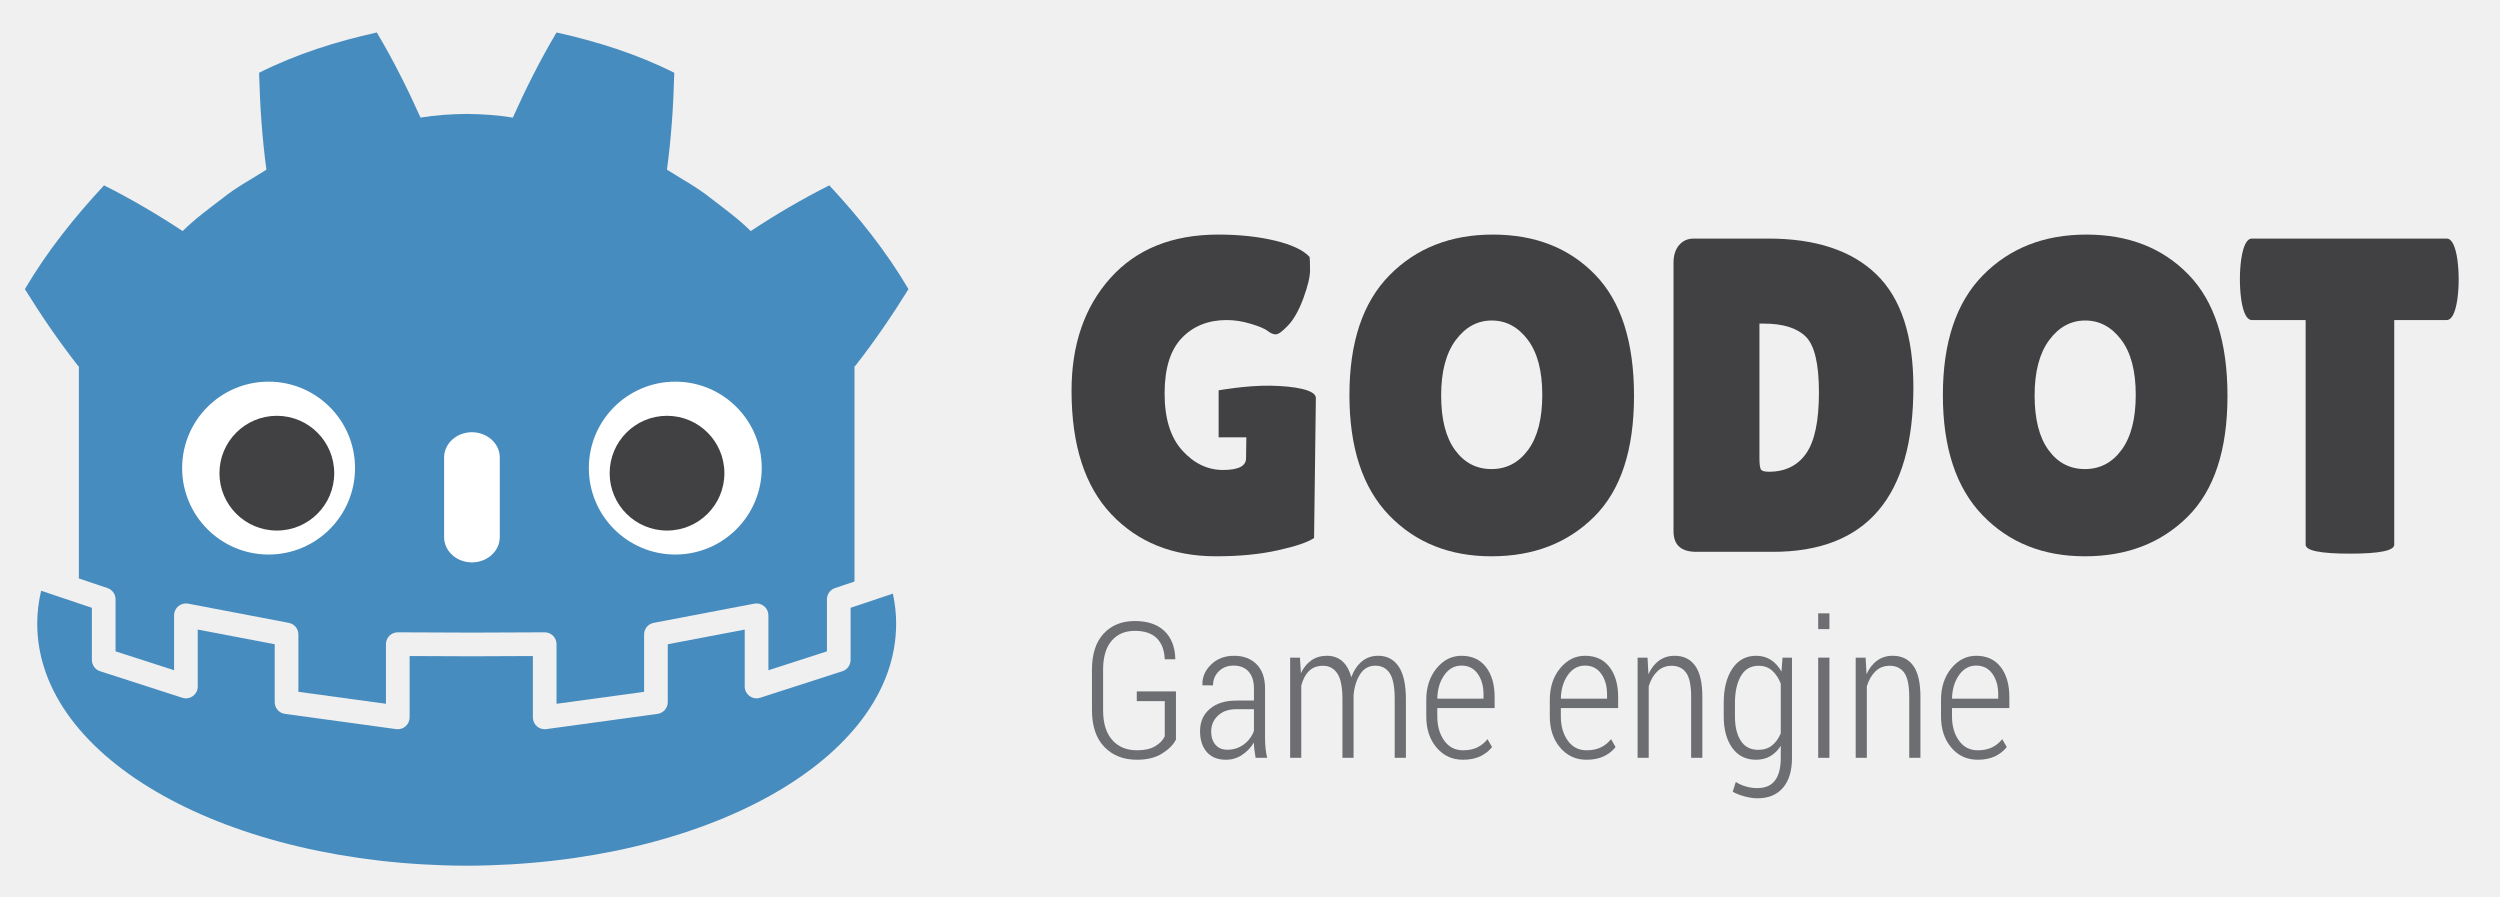
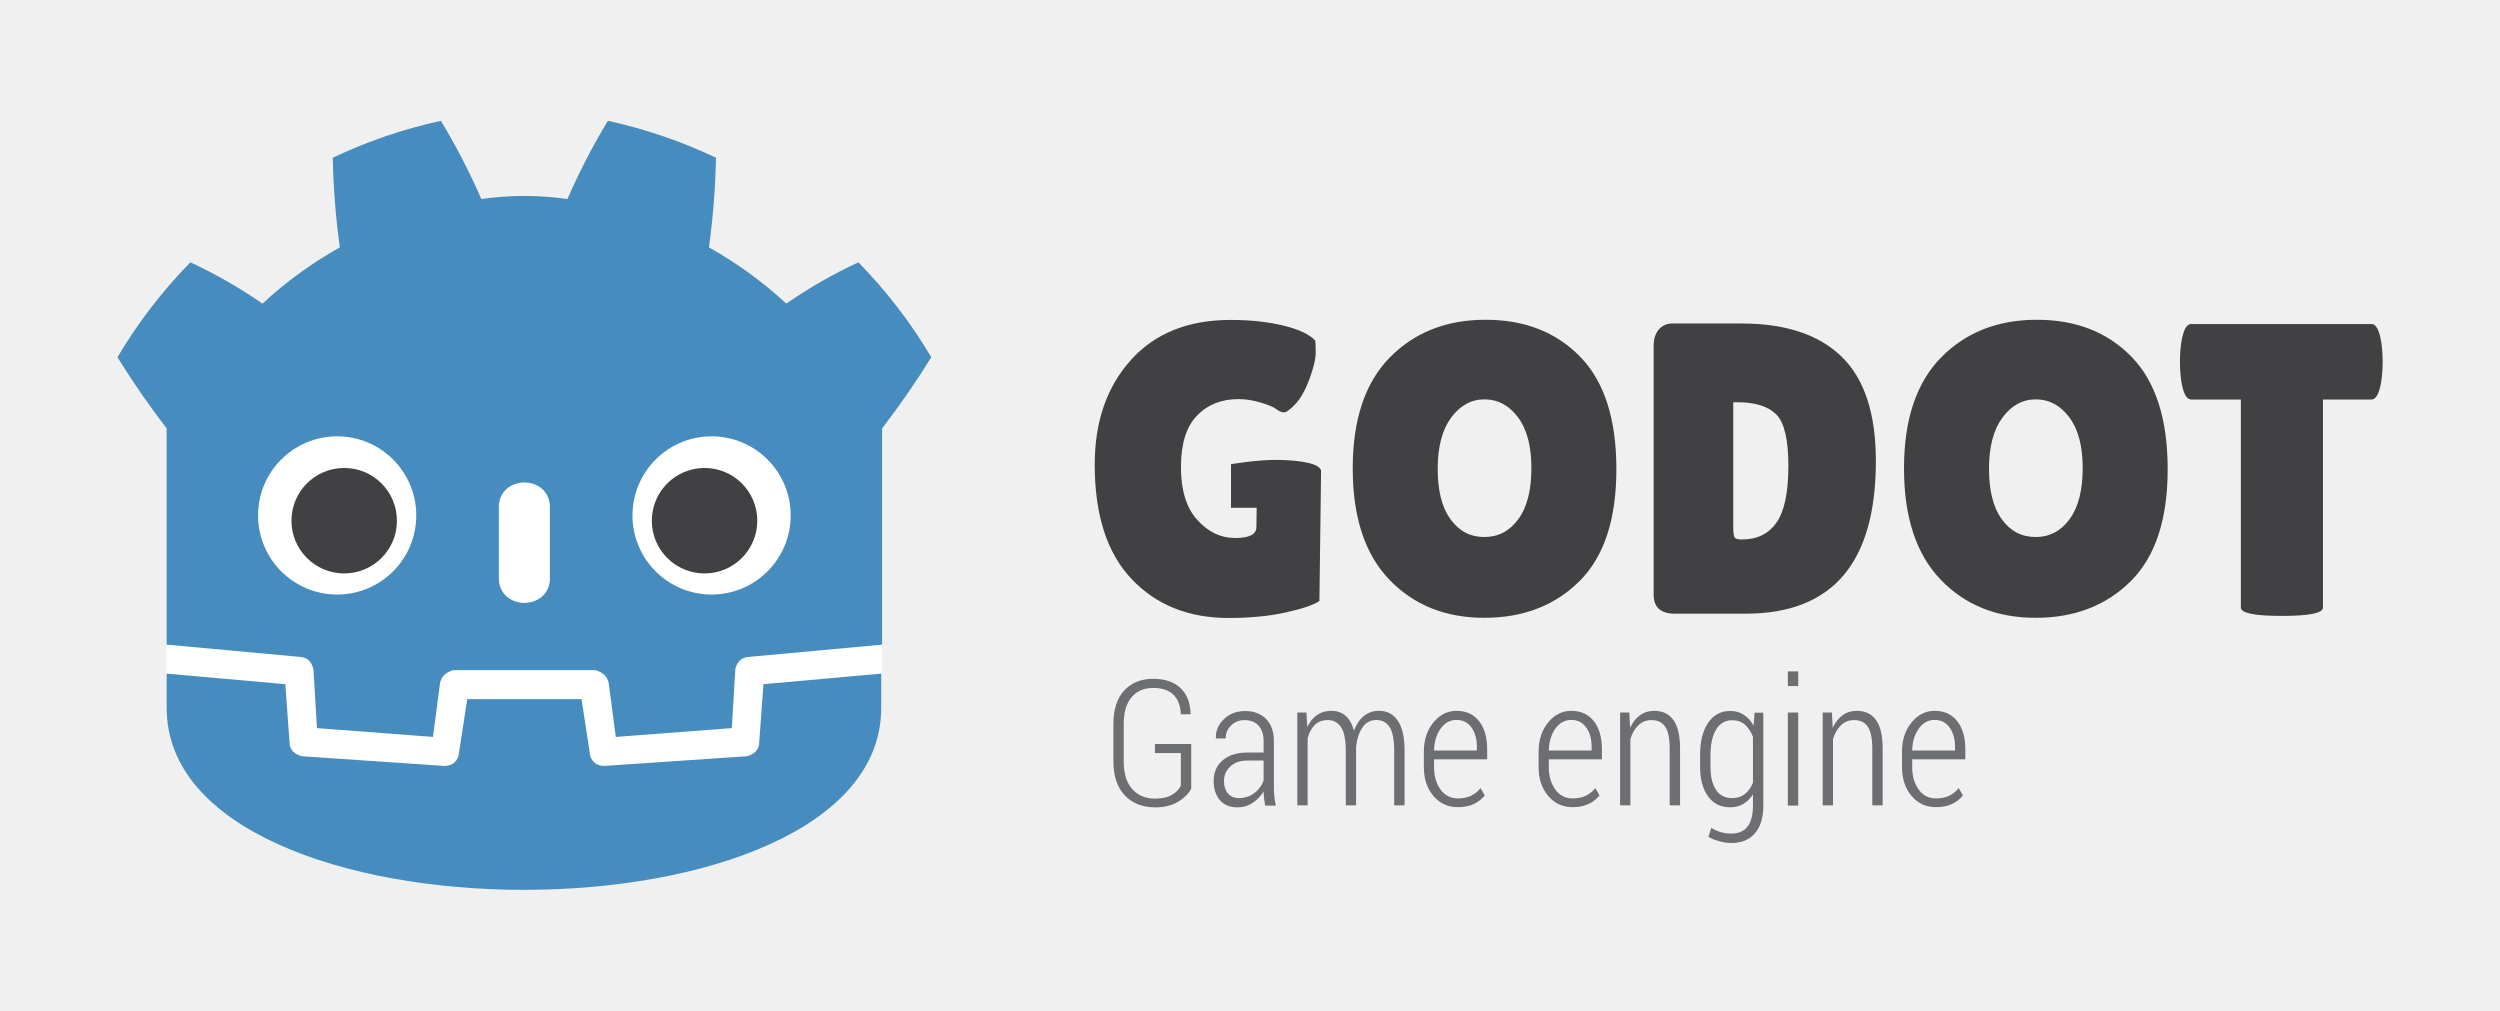
- <svg xmlns="http://www.w3.org/2000/svg" viewBox="0 0 236.275 84.688" height="84.688" width="236.275" xml:space="preserve" version="1.1" id="svg3336">
-   <defs id="defs3340">
-     <clipPath id="clipPath3350" clipPathUnits="userSpaceOnUse">
-       <path id="path3352" d="m 0,67.75 189.02,0 L 189.02,0 0,0 0,67.75 Z" />
-     </clipPath>
-   </defs>
-   <g transform="matrix(1.25,0,0,-1.25,0,84.6875)" id="g3344">
-     <g id="g3346">
-       <g clip-path="url(#clipPath3350)" id="g3348">
-         <g transform="translate(112.7847,43.5176)" id="g3354">
-           <path id="path3356" style="fill:#414042;fill-opacity:1;fill-rule:nonzero;stroke:none" d="m 0,0 c -1.082,0 -1.989,-0.497 -2.724,-1.488 -0.732,-0.992 -1.099,-2.385 -1.099,-4.177 0,-1.796 0.349,-3.171 1.05,-4.129 0.699,-0.961 1.617,-1.439 2.756,-1.439 1.139,0 2.064,0.484 2.775,1.457 0.71,0.968 1.066,2.355 1.066,4.161 0,1.803 -0.367,3.192 -1.1,4.162 C 1.992,-0.484 1.083,0 0,0 m -0.017,-17.828 c -3.168,0 -5.752,1.037 -7.749,3.11 -1.994,2.075 -2.991,5.104 -2.991,9.084 0,3.984 1.008,6.999 3.027,9.053 2.018,2.051 4.624,3.077 7.815,3.077 3.191,0 5.769,-1.008 7.73,-3.029 1.964,-2.018 2.945,-5.076 2.945,-9.167 0,-4.094 -1.004,-7.139 -3.012,-9.137 -2.008,-1.994 -4.595,-2.991 -7.765,-2.991" />
-         </g>
-         <g transform="translate(133.0269,43.2832)" id="g3358">
-           <path id="path3360" style="fill:#414042;fill-opacity:1;fill-rule:nonzero;stroke:none" d="m 0,0 0,-10.119 c 0,-0.473 0.035,-0.771 0.103,-0.896 0.066,-0.124 0.27,-0.186 0.607,-0.186 1.242,0 2.183,0.464 2.826,1.388 0.645,0.924 0.964,2.462 0.964,4.617 0,2.155 -0.334,3.559 -0.997,4.212 C 2.837,-0.33 1.782,0 0.338,0 L 0,0 Z m -6.495,-15.7 0,20.298 c 0,0.564 0.14,1.009 0.423,1.34 0.281,0.325 0.648,0.49 1.1,0.49 l 5.65,0 c 3.586,0 6.309,-0.905 8.168,-2.709 1.862,-1.804 2.794,-4.645 2.794,-8.525 0,-8.3 -3.543,-12.45 -10.625,-12.45 l -5.785,0 c -1.149,0 -1.725,0.518 -1.725,1.556" />
-         </g>
-         <g transform="translate(157.6558,43.5176)" id="g3362">
-           <path id="path3364" style="fill:#414042;fill-opacity:1;fill-rule:nonzero;stroke:none" d="m 0,0 c -1.083,0 -1.991,-0.497 -2.726,-1.488 -0.731,-0.992 -1.097,-2.385 -1.097,-4.177 0,-1.796 0.35,-3.171 1.049,-4.129 0.698,-0.961 1.617,-1.439 2.756,-1.439 1.14,0 2.065,0.484 2.775,1.457 0.711,0.968 1.067,2.355 1.067,4.161 0,1.803 -0.367,3.192 -1.1,4.162 C 1.99,-0.484 1.083,0 0,0 m -0.018,-17.828 c -3.169,0 -5.751,1.037 -7.746,3.11 -1.997,2.075 -2.995,5.104 -2.995,9.084 0,3.984 1.009,6.999 3.027,9.053 2.02,2.051 4.624,3.077 7.817,3.077 3.192,0 5.768,-1.008 7.73,-3.029 1.963,-2.018 2.944,-5.076 2.944,-9.167 0,-4.094 -1.004,-7.139 -3.012,-9.137 -2.007,-1.994 -4.596,-2.991 -7.765,-2.991" />
-         </g>
-         <g transform="translate(181.0239,26.5664)" id="g3366">
-           <path id="path3368" style="fill:#414042;fill-opacity:1;fill-rule:nonzero;stroke:none" d="m 0,0 c 0,-0.448 -1.115,-0.676 -3.349,-0.676 -2.232,0 -3.35,0.228 -3.35,0.676 l 0,16.985 -4.059,0 c -0.384,0 -0.655,0.518 -0.812,1.558 -0.068,0.495 -0.1,1.002 -0.1,1.521 0,0.517 0.032,1.026 0.1,1.522 0.157,1.037 0.428,1.559 0.812,1.559 l 14.717,0 c 0.383,0 0.653,-0.522 0.812,-1.559 0.067,-0.496 0.101,-1.005 0.101,-1.522 0,-0.519 -0.034,-1.026 -0.101,-1.521 C 4.612,17.503 4.342,16.985 3.959,16.985 L 0,16.985 0,0 Z" />
-         </g>
-         <g transform="translate(96.0444,38.5889)" id="g3370">
-           <path id="path3372" style="fill:#414042;fill-opacity:1;fill-rule:nonzero;stroke:none" d="m 0,0 c -1.821,0.028 -3.906,-0.352 -3.906,-0.352 l 0,-3.554 2.096,0 -0.023,-1.585 c 0,-0.587 -0.582,-0.882 -1.743,-0.882 -1.162,0 -2.188,0.492 -3.078,1.474 -0.893,0.982 -1.337,2.419 -1.337,4.311 0,1.897 0.434,3.295 1.303,4.197 0.866,0.902 2.002,1.354 3.399,1.354 0.587,0 1.195,-0.095 1.827,-0.288 0.632,-0.192 1.055,-0.371 1.27,-0.539 0.214,-0.173 0.417,-0.255 0.609,-0.255 0.191,0 0.501,0.223 0.929,0.676 0.429,0.451 0.813,1.134 1.152,2.046 0.337,0.916 0.506,1.618 0.506,2.116 0,0.494 -0.01,0.835 -0.032,1.014 -0.474,0.519 -1.348,0.93 -2.624,1.236 -1.273,0.304 -2.7,0.456 -4.279,0.456 -3.474,0 -6.191,-1.094 -8.153,-3.281 -1.963,-2.189 -2.943,-5.03 -2.943,-8.527 0,-4.105 1.003,-7.218 3.008,-9.338 2.01,-2.12 4.648,-3.178 7.919,-3.178 1.759,0 3.321,0.151 4.684,0.456 1.366,0.303 2.274,0.615 2.726,0.93 L 3.445,-0.926 C 3.445,-0.311 1.821,-0.031 0,0" />
-         </g>
-         <g transform="translate(88.9126,11.8398)" id="g3374">
-           <path id="path3376" style="fill:#6d6e71;fill-opacity:1;fill-rule:nonzero;stroke:none" d="m 0,0 c -0.187,-0.384 -0.531,-0.735 -1.034,-1.054 -0.502,-0.32 -1.14,-0.479 -1.915,-0.479 -1.022,0 -1.844,0.322 -2.469,0.973 -0.622,0.647 -0.934,1.579 -0.934,2.794 l 0,3.032 c 0,1.189 0.294,2.101 0.883,2.738 0.588,0.632 1.376,0.952 2.359,0.952 0.962,0 1.707,-0.253 2.234,-0.753 C -0.35,7.701 -0.074,7 -0.05,6.104 l -0.013,-0.04 -0.785,0 C -0.876,6.751 -1.075,7.28 -1.45,7.654 -1.823,8.025 -2.377,8.213 -3.11,8.213 -3.851,8.213 -4.438,7.962 -4.868,7.459 -5.296,6.957 -5.51,6.229 -5.51,5.273 l 0,-3.048 c 0,-0.992 0.231,-1.747 0.693,-2.268 0.461,-0.517 1.083,-0.775 1.868,-0.775 0.574,0 1.034,0.101 1.379,0.309 0.346,0.205 0.587,0.455 0.722,0.752 l 0,2.655 -2.115,0 0,0.739 L 0,3.637 0,0 Z" />
-         </g>
-         <g transform="translate(92.7988,11.0645)" id="g3378">
-           <path id="path3380" style="fill:#6d6e71;fill-opacity:1;fill-rule:nonzero;stroke:none" d="m 0,0 c 0.465,0 0.88,0.132 1.242,0.4 0.362,0.27 0.616,0.611 0.767,1.026 l 0,1.638 -1.346,0 C 0.091,3.064 -0.368,2.902 -0.711,2.578 -1.055,2.256 -1.225,1.854 -1.225,1.375 -1.225,0.971 -1.119,0.639 -0.903,0.383 -0.688,0.126 -0.387,0 0,0 M 2.135,-0.611 C 2.093,-0.349 2.06,-0.136 2.04,0.031 2.02,0.201 2.009,0.37 2.009,0.542 1.779,0.166 1.483,-0.146 1.116,-0.39 0.75,-0.636 0.343,-0.758 -0.105,-0.758 c -0.627,0 -1.109,0.195 -1.45,0.583 -0.34,0.391 -0.511,0.917 -0.511,1.581 0,0.702 0.247,1.266 0.741,1.684 0.494,0.418 1.166,0.627 2.011,0.627 l 1.323,0 0,0.93 C 2.009,5.183 1.873,5.604 1.604,5.909 1.331,6.21 0.954,6.362 0.468,6.362 0.017,6.362 -0.356,6.219 -0.649,5.928 -0.94,5.639 -1.085,5.285 -1.085,4.864 l -0.786,0.007 -0.014,0.041 c -0.022,0.571 0.194,1.076 0.65,1.524 0.454,0.446 1.036,0.668 1.745,0.668 0.701,0 1.265,-0.213 1.696,-0.638 0.428,-0.429 0.643,-1.04 0.643,-1.835 l 0,-3.715 c 0,-0.27 0.012,-0.533 0.036,-0.784 0.024,-0.254 0.063,-0.499 0.125,-0.743 l -0.875,0 z" />
-         </g>
-         <g transform="translate(98.2871,18.0273)" id="g3382">
-           <path id="path3384" style="fill:#6d6e71;fill-opacity:1;fill-rule:nonzero;stroke:none" d="m 0,0 0.072,-1.176 c 0.199,0.421 0.466,0.745 0.796,0.976 0.332,0.227 0.722,0.341 1.171,0.341 0.457,0 0.843,-0.133 1.154,-0.403 0.311,-0.268 0.541,-0.675 0.687,-1.22 0.186,0.503 0.451,0.902 0.794,1.19 0.343,0.289 0.759,0.433 1.242,0.433 0.664,0 1.179,-0.269 1.544,-0.807 0.367,-0.539 0.55,-1.366 0.55,-2.483 l 0,-4.425 -0.846,0 0,4.439 c 0,0.929 -0.128,1.583 -0.378,1.959 -0.252,0.377 -0.612,0.567 -1.078,0.567 -0.491,0 -0.874,-0.207 -1.149,-0.628 C 4.285,-1.658 4.116,-2.185 4.054,-2.82 l 0,-0.197 0,-4.557 -0.842,0 0,4.434 c 0,0.908 -0.127,1.557 -0.387,1.945 -0.259,0.387 -0.619,0.58 -1.081,0.58 -0.442,0 -0.8,-0.135 -1.068,-0.403 C 0.407,-1.286 0.215,-1.654 0.099,-2.121 l 0,-5.453 -0.841,0 0,7.574 L 0,0 Z" />
-         </g>
-         <g transform="translate(110.499,17.4268)" id="g3386">
-           <path id="path3388" style="fill:#6d6e71;fill-opacity:1;fill-rule:nonzero;stroke:none" d="m 0,0 c -0.527,0 -0.959,-0.24 -1.299,-0.72 -0.339,-0.481 -0.514,-1.074 -0.529,-1.781 l 3.495,0 0,0.324 c 0,0.625 -0.147,1.146 -0.441,1.559 C 0.931,-0.205 0.523,0 0,0 m 0.119,-7.12 c -0.817,0 -1.485,0.307 -2.003,0.921 -0.517,0.612 -0.777,1.395 -0.777,2.349 l 0,1.258 c 0,0.956 0.26,1.753 0.78,2.387 0.521,0.631 1.147,0.946 1.881,0.946 0.793,0 1.408,-0.281 1.847,-0.845 0.44,-0.566 0.66,-1.326 0.66,-2.279 l 0,-0.831 -4.335,0 0,-0.63 c 0,-0.733 0.176,-1.344 0.525,-1.831 0.35,-0.488 0.826,-0.73 1.422,-0.73 0.414,0 0.775,0.073 1.075,0.217 0.301,0.147 0.558,0.353 0.773,0.624 L 2.311,-6.16 C 2.083,-6.45 1.786,-6.685 1.424,-6.858 1.063,-7.031 0.627,-7.12 0.119,-7.12" />
-         </g>
-         <g transform="translate(119.8403,17.4268)" id="g3390">
-           <path id="path3392" style="fill:#6d6e71;fill-opacity:1;fill-rule:nonzero;stroke:none" d="m 0,0 c -0.528,0 -0.962,-0.24 -1.301,-0.72 -0.337,-0.481 -0.513,-1.074 -0.528,-1.781 l 3.495,0 0,0.324 c 0,0.625 -0.146,1.146 -0.442,1.559 C 0.93,-0.205 0.522,0 0,0 m 0.118,-7.12 c -0.817,0 -1.484,0.307 -2.001,0.921 -0.52,0.612 -0.78,1.395 -0.78,2.349 l 0,1.258 c 0,0.956 0.262,1.753 0.78,2.387 C -1.36,0.426 -0.734,0.741 0,0.741 0.792,0.741 1.409,0.46 1.847,-0.104 2.286,-0.67 2.505,-1.43 2.505,-2.383 l 0,-0.831 -4.334,0 0,-0.63 c 0,-0.733 0.176,-1.344 0.527,-1.831 0.348,-0.488 0.822,-0.73 1.42,-0.73 0.416,0 0.775,0.073 1.074,0.217 0.302,0.147 0.559,0.353 0.776,0.624 L 2.31,-6.16 C 2.081,-6.45 1.786,-6.685 1.423,-6.858 1.063,-7.031 0.627,-7.12 0.118,-7.12" />
-         </g>
-         <g transform="translate(124.5659,18.0273)" id="g3394">
-           <path id="path3396" style="fill:#6d6e71;fill-opacity:1;fill-rule:nonzero;stroke:none" d="m 0,0 0.069,-1.252 c 0.202,0.444 0.469,0.789 0.804,1.029 0.332,0.242 0.723,0.364 1.172,0.364 0.677,0 1.196,-0.25 1.556,-0.753 0.363,-0.502 0.544,-1.283 0.544,-2.341 l 0,-4.621 -0.847,0 0,4.613 c 0,0.865 -0.127,1.47 -0.379,1.82 -0.251,0.351 -0.619,0.526 -1.098,0.526 -0.43,0 -0.791,-0.14 -1.08,-0.424 C 0.451,-1.32 0.234,-1.695 0.09,-2.168 l 0,-5.406 -0.84,0 L -0.75,0 0,0 Z" />
-         </g>
-         <g transform="translate(131.1768,13.5771)" id="g3398">
-           <path id="path3400" style="fill:#6d6e71;fill-opacity:1;fill-rule:nonzero;stroke:none" d="m 0,0 c 0,-0.769 0.146,-1.38 0.441,-1.835 0.292,-0.459 0.736,-0.686 1.33,-0.686 0.406,0 0.748,0.109 1.029,0.331 0.28,0.221 0.501,0.53 0.664,0.921 l 0,3.752 C 3.307,2.887 3.091,3.213 2.818,3.464 2.545,3.711 2.2,3.835 1.785,3.835 1.193,3.835 0.746,3.577 0.448,3.06 0.149,2.541 0,1.865 0,1.035 L 0,0 Z m -0.849,1.035 c 0,1.073 0.217,1.936 0.652,2.585 0.432,0.647 1.033,0.971 1.8,0.971 0.425,0 0.798,-0.104 1.117,-0.312 C 3.039,4.075 3.303,3.776 3.515,3.396 l 0.082,1.054 0.714,0 0,-7.581 c 0,-0.971 -0.226,-1.723 -0.678,-2.255 -0.452,-0.53 -1.095,-0.799 -1.926,-0.799 -0.298,0 -0.619,0.047 -0.962,0.138 -0.344,0.091 -0.648,0.21 -0.915,0.359 l 0.233,0.739 c 0.227,-0.148 0.481,-0.262 0.763,-0.342 0.279,-0.083 0.568,-0.123 0.867,-0.123 0.602,0 1.049,0.193 1.337,0.579 0.289,0.391 0.434,0.956 0.434,1.704 l 0,0.916 C 3.25,-2.556 2.986,-2.817 2.673,-2.998 2.362,-3.18 1.998,-3.271 1.588,-3.271 c -0.761,0 -1.358,0.298 -1.789,0.894 -0.431,0.595 -0.648,1.388 -0.648,2.377 l 0,1.035 z" />
-         </g>
-         <path id="path3402" style="fill:#6d6e71;fill-opacity:1;fill-rule:nonzero;stroke:none" d="m 138.318,10.453 -0.848,0 0,7.574 0.848,0 0,-7.574 z m 0,9.731 -0.848,0 0,1.193 0.848,0 0,-1.193 z" />
-         <g transform="translate(141.0552,18.0273)" id="g3404">
-           <path id="path3406" style="fill:#6d6e71;fill-opacity:1;fill-rule:nonzero;stroke:none" d="m 0,0 0.069,-1.252 c 0.202,0.444 0.468,0.789 0.803,1.029 0.334,0.242 0.725,0.364 1.173,0.364 0.677,0 1.197,-0.25 1.558,-0.753 0.363,-0.502 0.542,-1.283 0.542,-2.341 l 0,-4.621 -0.847,0 0,4.613 c 0,0.865 -0.127,1.47 -0.378,1.82 -0.253,0.351 -0.618,0.526 -1.099,0.526 -0.43,0 -0.79,-0.14 -1.079,-0.424 C 0.453,-1.32 0.235,-1.695 0.092,-2.168 l 0,-5.406 -0.842,0 L -0.75,0 0,0 Z" />
-         </g>
-         <g transform="translate(149.4155,17.4268)" id="g3408">
-           <path id="path3410" style="fill:#6d6e71;fill-opacity:1;fill-rule:nonzero;stroke:none" d="m 0,0 c -0.528,0 -0.961,-0.24 -1.299,-0.72 -0.338,-0.481 -0.514,-1.074 -0.53,-1.781 l 3.495,0 0,0.324 c 0,0.625 -0.145,1.146 -0.44,1.559 C 0.932,-0.205 0.523,0 0,0 m 0.12,-7.12 c -0.819,0 -1.486,0.307 -2.002,0.921 -0.518,0.612 -0.778,1.395 -0.778,2.349 l 0,1.258 c 0,0.956 0.26,1.753 0.78,2.387 0.521,0.631 1.148,0.946 1.88,0.946 0.793,0 1.41,-0.281 1.85,-0.845 0.438,-0.566 0.657,-1.326 0.657,-2.279 l 0,-0.831 -4.336,0 0,-0.63 c 0,-0.733 0.177,-1.344 0.527,-1.831 0.349,-0.488 0.823,-0.73 1.422,-0.73 0.414,0 0.773,0.073 1.072,0.217 0.304,0.147 0.56,0.353 0.777,0.624 L 2.313,-6.16 C 2.082,-6.45 1.787,-6.685 1.425,-6.858 1.064,-7.031 0.628,-7.12 0.12,-7.12" />
-         </g>
-         <g transform="translate(64.312,21.7949)" id="g3412">
-           <path id="path3414" style="fill:#478cbf;fill-opacity:1;fill-rule:nonzero;stroke:none" d="m 0,0 0,-3.942 c 0,-0.39 -0.25,-0.734 -0.621,-0.852 L -6.835,-6.8 c -0.273,-0.091 -0.57,-0.042 -0.8,0.128 -0.232,0.168 -0.37,0.437 -0.37,0.721 l 0,4.305 -5.818,-1.108 0,-4.381 c 0,-0.447 -0.332,-0.824 -0.775,-0.885 l -8.41,-1.152 c -0.039,-0.003 -0.081,-0.008 -0.121,-0.008 -0.214,0 -0.424,0.078 -0.588,0.22 -0.195,0.172 -0.306,0.416 -0.306,0.676 l 0,4.638 -4.341,-0.018 0,-10e-4 -0.318,10e-4 -0.319,-10e-4 0,10e-4 -4.34,0.018 0,-4.638 c 0,-0.26 -0.112,-0.504 -0.307,-0.676 -0.164,-0.142 -0.374,-0.22 -0.587,-0.22 -0.041,0 -0.082,0.005 -0.123,0.008 l -8.41,1.152 c -0.442,0.061 -0.774,0.438 -0.774,0.885 l 0,4.381 -5.819,1.108 0,-4.305 c 0,-0.284 -0.137,-0.553 -0.368,-0.721 -0.232,-0.17 -0.529,-0.219 -0.802,-0.128 l -6.215,2.006 c -0.369,0.118 -0.619,0.462 -0.619,0.852 l 0,3.942 -3.837,1.29 c -0.19,-0.811 -0.295,-1.642 -0.295,-2.481 0,-10.301 14.512,-18.252 32.448,-18.309 l 0.022,0 0.023,0 c 17.936,0.057 32.448,8.008 32.448,18.309 0,0.766 -0.088,1.521 -0.247,2.266 L 0,0 Z" />
-         </g>
-         <g transform="translate(5.9634,40.0615)" id="g3416">
-           <path id="path3418" style="fill:#478cbf;fill-opacity:1;fill-rule:nonzero;stroke:none" d="m 0,0 0,-16.047 2.163,-0.729 c 0.364,-0.122 0.61,-0.462 0.61,-0.847 l 0,-3.936 4.426,-1.428 0,4.154 c 0,0.27 0.118,0.52 0.323,0.689 0.206,0.172 0.474,0.241 0.739,0.192 l 7.608,-1.452 c 0.422,-0.079 0.728,-0.448 0.728,-0.877 l 0,-4.338 6.62,-0.904 0,4.509 c 0,0.241 0.096,0.467 0.264,0.635 0.167,0.166 0.394,0.259 0.633,0.259 l 0.002,0 5.551,-0.022 5.549,0.022 c 0.245,-10e-4 0.468,-0.093 0.635,-0.259 0.169,-0.168 0.264,-0.394 0.264,-0.635 l 0,-4.509 6.621,0.904 0,4.338 c 0,0.429 0.304,0.798 0.726,0.877 l 7.609,1.452 c 0.262,0.049 0.533,-0.02 0.738,-0.192 0.205,-0.169 0.325,-0.419 0.325,-0.689 l 0,-4.154 4.425,1.428 0,3.936 c 0,0.385 0.245,0.725 0.609,0.847 l 1.475,0.497 0,16.279 0.04,0 c 1.437,1.834 2.767,3.767 4.042,5.828 -1.694,2.883 -3.768,5.459 -5.986,7.846 -2.057,-1.035 -4.055,-2.208 -5.942,-3.456 -0.944,0.938 -2.008,1.706 -3.052,2.509 -1.027,0.824 -2.183,1.428 -3.281,2.132 0.327,2.433 0.489,4.828 0.554,7.327 -2.831,1.424 -5.85,2.369 -8.903,3.047 -1.219,-2.048 -2.334,-4.267 -3.304,-6.436 -1.152,0.192 -2.309,0.264 -3.467,0.277 l 0,0.002 c -0.008,0 -0.015,-0.002 -0.022,-0.002 -0.008,0 -0.015,0.002 -0.022,0.002 l 0,-0.002 c -1.16,-0.013 -2.316,-0.085 -3.468,-0.277 -0.97,2.169 -2.084,4.388 -3.305,6.436 C 19.475,24.555 16.456,23.61 13.626,22.186 13.69,19.687 13.852,17.292 14.18,14.859 13.081,14.155 11.925,13.551 10.898,12.727 9.855,11.924 8.79,11.156 7.846,10.218 5.958,11.466 3.961,12.639 1.904,13.674 -0.314,11.287 -2.388,8.711 -4.082,5.828 -2.807,3.767 -1.477,1.834 -0.04,0 L 0,0 Z" />
-         </g>
-         <g transform="translate(26.8428,32.3604)" id="g3420">
-           <path id="path3422" style="fill:#ffffff;fill-opacity:1;fill-rule:nonzero;stroke:none" d="m 0,0 c 0,-3.611 -2.926,-6.537 -6.537,-6.537 -3.608,0 -6.535,2.926 -6.535,6.537 0,3.609 2.927,6.533 6.535,6.533 C -2.926,6.533 0,3.609 0,0" />
-         </g>
-         <g transform="translate(25.27,31.9727)" id="g3424">
-           <path id="path3426" style="fill:#414042;fill-opacity:1;fill-rule:nonzero;stroke:none" d="m 0,0 c 0,-2.396 -1.941,-4.337 -4.339,-4.337 -2.396,0 -4.339,1.941 -4.339,4.337 0,2.396 1.943,4.339 4.339,4.339 C -1.941,4.339 0,2.396 0,0" />
-         </g>
-         <g transform="translate(35.6816,25.2285)" id="g3428">
-           <path id="path3430" style="fill:#ffffff;fill-opacity:1;fill-rule:nonzero;stroke:none" d="m 0,0 c -1.162,0 -2.104,0.856 -2.104,1.912 l 0,6.018 c 0,1.054 0.942,1.912 2.104,1.912 1.162,0 2.106,-0.858 2.106,-1.912 l 0,-6.018 C 2.106,0.856 1.162,0 0,0" />
-         </g>
-         <g transform="translate(44.5215,32.3604)" id="g3432">
-           <path id="path3434" style="fill:#ffffff;fill-opacity:1;fill-rule:nonzero;stroke:none" d="m 0,0 c 0,-3.611 2.926,-6.537 6.537,-6.537 3.609,0 6.535,2.926 6.535,6.537 0,3.609 -2.926,6.533 -6.535,6.533 C 2.926,6.533 0,3.609 0,0" />
-         </g>
-         <g transform="translate(46.0947,31.9727)" id="g3436">
-           <path id="path3438" style="fill:#414042;fill-opacity:1;fill-rule:nonzero;stroke:none" d="m 0,0 c 0,-2.396 1.941,-4.337 4.336,-4.337 2.398,0 4.339,1.941 4.339,4.337 0,2.396 -1.941,4.339 -4.339,4.339 C 1.941,4.339 0,2.396 0,0" />
-         </g>
-       </g>
-     </g>
+ <svg xmlns="http://www.w3.org/2000/svg" width="1024" height="414" viewBox="0 0 1024 414">
+   <path fill="#414042" d="M523.82 188.382c-9.142-.142-19.603 1.764-19.603 1.764v17.842h10.52l-.117 7.953c0 2.946-2.92 4.427-8.747 4.427-5.831 0-10.982-2.47-15.45-7.395-4.48-4.932-6.708-12.141-6.708-21.64 0-9.519 2.176-16.537 6.536-21.065 4.35-4.524 10.05-6.794 17.064-6.794 2.946 0 5.996.476 9.168 1.445 3.174.962 5.293 1.863 6.375 2.707 1.072.867 2.09 1.277 3.056 1.277.96 0 2.513-1.122 4.66-3.392 2.153-2.263 4.082-5.693 5.782-10.267 1.694-4.598 2.543-8.122 2.543-10.621 0-2.48-.054-4.19-.164-5.092-2.379-2.603-6.767-4.666-13.168-6.2-6.39-1.53-13.552-2.289-21.476-2.289-17.438 0-31.073 5.49-40.92 16.47-9.855 10.982-14.773 25.24-14.773 42.79 0 20.607 5.035 36.227 15.103 46.868 10.085 10.64 23.327 15.953 39.743 15.953 8.827 0 16.664-.76 23.51-2.289 6.853-1.523 11.41-3.088 13.676-4.67l.68-53.137c0-3.087-8.149-4.488-17.29-4.645zm84.247-24.804c-5.431 0-9.98 2.496-13.671 7.47-3.672 4.98-5.517 11.969-5.517 20.963 0 9.013 1.754 15.914 5.27 20.722 3.508 4.823 8.117 7.225 13.835 7.225 5.715 0 10.358-2.432 13.924-7.313 3.566-4.862 5.353-11.823 5.353-20.884 0-9.054-1.846-16.023-5.524-20.89-3.674-4.861-8.23-7.293-13.67-7.293m-.083 89.477c-15.9 0-28.868-5.203-38.89-15.61-10.01-10.416-15.017-25.614-15.017-45.592 0-19.992 5.063-35.128 15.191-45.435 10.131-10.293 23.209-15.444 39.228-15.444 16.016 0 28.954 5.058 38.795 15.204 9.858 10.126 14.778 25.477 14.778 46.009 0 20.546-5.034 35.828-15.114 45.856-10.08 10.008-23.062 15.012-38.971 15.012m101.95-88.298v50.788c0 2.37.176 3.866.515 4.493.337.624 1.358.937 3.052.937 6.232 0 10.954-2.328 14.181-6.97 3.235-4.636 4.835-12.356 4.835-23.168 0-10.817-1.674-17.865-5-21.139-3.344-3.283-8.64-4.94-15.884-4.94zm-32.599 78.798V141.681c0-2.832.704-5.067 2.126-6.724 1.413-1.632 3.25-2.461 5.521-2.461h28.357c17.994 0 31.664 4.54 40.994 13.597 9.347 9.054 14.02 23.31 14.02 42.784 0 41.66-17.778 62.486-53.326 62.486h-29.03c-5.769 0-8.662-2.597-8.662-7.808m156.544-79.977c-5.432 0-9.994 2.496-13.678 7.47-3.67 4.98-5.508 11.969-5.508 20.963 0 9.013 1.758 15.914 5.262 20.722 3.505 4.823 8.119 7.225 13.837 7.225 5.717 0 10.363-2.432 13.924-7.313 3.568-4.862 5.355-11.823 5.355-20.884 0-9.054-1.843-16.023-5.522-20.89-3.68-4.861-8.23-7.293-13.67-7.293m-.087 89.477c-15.907 0-28.866-5.203-38.88-15.61-10.021-10.416-15.03-25.614-15.03-45.592 0-19.992 5.065-35.128 15.191-45.435 10.139-10.293 23.209-15.444 39.233-15.444 16.02 0 28.946 5.058 38.8 15.204 9.85 10.126 14.772 25.477 14.772 46.009 0 20.546-5.037 35.828-15.115 45.856-10.076 10.008-23.07 15.012-38.971 15.012m117.69-4.17c0 2.251-5.597 3.392-16.809 3.392-11.202 0-16.815-1.141-16.815-3.392v-85.248h-20.371c-1.928 0-3.286-2.597-4.077-7.818a56.267 56.267 0 0 1-.501-7.636c0-2.592.162-5.146.501-7.636.79-5.205 2.15-7.823 4.077-7.823h73.864c1.924 0 3.277 2.617 4.078 7.823.333 2.49.505 5.043.505 7.636 0 2.608-.172 5.152-.505 7.637-.8 5.22-2.154 7.817-4.078 7.817h-19.87z" />
+   <path fill="#6d6e71" d="M487.93 322.997c-.94 1.926-2.664 3.691-5.188 5.289-2.52 1.607-5.722 2.406-9.611 2.406-5.132 0-9.259-1.617-12.394-4.887-3.122-3.243-4.686-7.92-4.686-14.022V296.57c0-5.97 1.473-10.548 4.431-13.743 2.95-3.17 6.903-4.78 11.84-4.78 4.824 0 8.564 1.27 11.212 3.781 2.639 2.519 4.025 6.038 4.146 10.532l-.066.2h-3.94c-.14-3.443-1.14-6.101-3.022-7.979-1.871-1.861-4.655-2.803-8.33-2.803-3.72 0-6.668 1.259-8.823 3.785-2.15 2.518-3.224 6.17-3.224 10.968v15.301c0 4.975 1.16 8.768 3.476 11.382 2.316 2.592 5.438 3.892 9.38 3.892 2.876 0 5.19-.51 6.92-1.554 1.738-1.028 2.942-2.285 3.624-3.775V308.45h-10.618v-3.704h14.873zm19.557 3.902c2.336 0 4.416-.661 6.232-2.01 1.82-1.353 3.096-3.063 3.852-5.146v-8.224h-6.756c-2.873 0-5.173.814-6.896 2.442-1.726 1.617-2.581 3.637-2.581 6.037 0 2.03.534 3.696 1.616 4.981 1.08 1.289 2.59 1.92 4.533 1.92m10.715 3.068a99.251 99.251 0 0 1-.48-3.225 21.745 21.745 0 0 1-.15-2.562 14.867 14.867 0 0 1-4.483 4.675c-1.836 1.236-3.878 1.848-6.128 1.848-3.147 0-5.567-.975-7.28-2.927-1.702-1.96-2.563-4.6-2.563-7.936 0-3.523 1.237-6.35 3.72-8.448 2.48-2.098 5.85-3.147 10.09-3.147h6.643v-4.672c0-2.686-.686-4.802-2.032-6.331-1.375-1.51-3.264-2.275-5.701-2.275-2.268 0-4.139.722-5.608 2.182-1.463 1.45-2.19 3.224-2.19 5.337l-3.944-.035-.07-.206c-.11-2.866.973-5.4 3.261-7.646 2.279-2.24 5.203-3.352 8.761-3.352 3.517 0 6.347 1.069 8.509 3.2 2.148 2.152 3.226 5.221 3.226 9.21v18.645c0 1.358.064 2.677.183 3.936a24.853 24.853 0 0 0 .627 3.729zm16.905-38.108.36 5.9c1-2.112 2.339-3.739 3.998-4.896 1.664-1.141 3.624-1.711 5.874-1.711 2.296 0 4.232.668 5.794 2.02 1.562 1.347 2.714 3.387 3.446 6.127.938-2.529 2.264-4.528 3.986-5.975 1.722-1.45 3.812-2.172 6.23-2.172 3.335 0 5.923 1.35 7.755 4.05 1.841 2.705 2.759 6.856 2.759 12.464v22.207h-4.246v-22.28c0-4.663-.645-7.946-1.9-9.834-1.261-1.89-3.071-2.842-5.41-2.842-2.462 0-4.384 1.04-5.767 3.152-1.375 2.112-2.223 4.754-2.531 7.945v23.86h-4.224v-22.258c0-4.554-.639-7.812-1.945-9.759-1.299-1.946-3.107-2.912-5.427-2.912-2.218 0-4.013.677-5.358 2.02-1.353 1.349-2.315 3.195-2.899 5.538v27.369h-4.22v-38.014zm61.457 3.021c-2.644 0-4.816 1.205-6.517 3.613-1.705 2.415-2.585 5.392-2.656 8.938h17.537v-1.626c0-3.137-.736-5.75-2.21-7.822-1.482-2.075-3.53-3.103-6.154-3.103m.598 35.735c-4.099 0-7.451-1.543-10.055-4.621-2.596-3.073-3.896-7.005-3.896-11.793v-6.313c0-4.798 1.303-8.798 3.912-11.979 2.616-3.167 5.758-4.75 9.441-4.75 3.983 0 7.068 1.413 9.27 4.246 2.209 2.837 3.312 6.65 3.312 11.434v4.171H587.39v3.162c0 3.68.882 6.744 2.635 9.19 1.757 2.45 4.144 3.666 7.136 3.666 2.077 0 3.888-.367 5.396-1.089a11.119 11.119 0 0 0 3.877-3.132l1.728 2.99c-1.148 1.456-2.634 2.633-4.45 3.505-1.811.868-4 1.312-6.551 1.312m46.411-35.734c-2.651 0-4.827 1.205-6.528 3.613-1.694 2.415-2.576 5.392-2.652 8.938h17.54v-1.626c0-3.137-.733-5.75-2.216-7.822-1.475-2.075-3.52-3.103-6.144-3.103m.593 35.735c-4.1 0-7.446-1.543-10.045-4.621-2.606-3.073-3.91-7.005-3.91-11.793v-6.313c0-4.798 1.309-8.798 3.913-11.979 2.623-3.167 5.766-4.75 9.45-4.75 3.975 0 7.072 1.413 9.27 4.246 2.2 2.837 3.304 6.65 3.304 11.434v4.171h-21.755v3.162c0 3.68.883 6.744 2.647 9.19 1.747 2.45 4.124 3.666 7.125 3.666 2.087 0 3.888-.367 5.392-1.089a11.229 11.229 0 0 0 3.894-3.132l1.717 2.99c-1.15 1.456-2.633 2.633-4.451 3.505-1.81.868-3.997 1.312-6.55 1.312m23.189-38.755.345 6.284c1.014-2.23 2.353-3.962 4.034-5.166 1.667-1.21 3.63-1.824 5.887-1.824 3.396 0 5.998 1.256 7.804 3.78 1.826 2.518 2.73 6.434 2.73 11.749v23.191h-4.249V306.72c0-4.343-.636-7.377-1.9-9.137-1.258-1.76-3.107-2.636-5.513-2.636-2.158 0-3.968.701-5.419 2.126-1.457 1.412-2.543 3.294-3.267 5.666v27.134h-4.219V291.86zm33.27 22.395c0 3.858.73 6.926 2.213 9.208 1.465 2.304 3.695 3.443 6.671 3.443 2.04 0 3.757-.544 5.167-1.657 1.405-1.113 2.514-2.662 3.336-4.627V301.79c-.79-2.025-1.874-3.66-3.244-4.92-1.368-1.24-3.102-1.863-5.186-1.863-2.97 0-5.216 1.294-6.708 3.891-1.502 2.603-2.25 5.995-2.25 10.161zm-4.262-5.195c0-5.386 1.088-9.714 3.274-12.975 2.169-3.245 5.187-4.871 9.03-4.871 2.134 0 4.007.52 5.607 1.564 1.603 1.024 2.928 2.523 3.992 4.43l.412-5.287h3.581v38.048c0 4.871-1.13 8.646-3.4 11.317-2.271 2.66-5.499 4.009-9.666 4.009-1.5 0-3.11-.235-4.832-.691-1.724-.456-3.252-1.054-4.59-1.805l1.168-3.704a14.108 14.108 0 0 0 3.831 1.716 15.179 15.179 0 0 0 4.352.616c3.023 0 5.262-.97 6.71-2.905 1.452-1.961 2.18-4.798 2.18-8.553v-4.597c-1.079 1.71-2.402 3.024-3.97 3.93-1.563.912-3.39 1.368-5.448 1.368-3.818 0-6.814-1.496-8.976-4.486-2.167-2.983-3.255-6.965-3.255-11.93zm40.2 20.916h-4.266V291.86h4.266zm0-48.968h-4.266v-6.005h4.266zm13.774 10.852.346 6.284c1.016-2.23 2.35-3.962 4.027-5.166 1.677-1.21 3.643-1.824 5.89-1.824 3.397 0 6.01 1.256 7.82 3.78 1.821 2.518 2.717 6.434 2.717 11.749v23.191h-4.248V306.72c0-4.343-.635-7.377-1.897-9.137-1.268-1.76-3.103-2.636-5.517-2.636-2.157 0-3.962.701-5.412 2.126-1.455 1.412-2.545 3.294-3.266 5.666v27.134h-4.224V291.86zm42.074 3.021c-2.652 0-4.825 1.205-6.518 3.613-1.699 2.415-2.584 5.392-2.66 8.938h17.54v-1.626c0-3.137-.731-5.75-2.21-7.822-1.476-2.075-3.525-3.103-6.152-3.103m.602 35.735c-4.11 0-7.456-1.543-10.048-4.621-2.602-3.073-3.903-7.005-3.903-11.793v-6.313c0-4.798 1.302-8.798 3.91-11.979 2.616-3.167 5.763-4.75 9.439-4.75 3.978 0 7.077 1.413 9.283 4.246 2.197 2.837 3.3 6.65 3.3 11.434v4.171h-21.76v3.162c0 3.68.887 6.744 2.642 9.19 1.754 2.45 4.133 3.666 7.137 3.666 2.08 0 3.88-.367 5.382-1.089a11.157 11.157 0 0 0 3.897-3.132l1.725 2.99c-1.156 1.456-2.64 2.633-4.454 3.505-1.81.868-3.998 1.312-6.55 1.312" />
+   <g fill="#fff">
+     <path d="M68.264 264.04v11.88q146.52 127.44 293.04 0v-11.88z" />
+     <path fill="#478cbf" d="m68.264 264.04 54.72 5.04q4.32.36 5.4 5.04l1.44 24.12 47.52 3.6 2.88-21.96q.72-3.96 5.4-5.4h58.32q4.68 1.44 5.4 5.4l2.88 21.96 47.52-3.6 1.44-24.12q1.08-4.68 5.4-5.04l54.72-5.04v-88.56q10.8-14.04 20.16-29.16-12.6-21.24-29.88-38.88-15.48 7.2-29.52 16.92-14.4-13.32-31.68-23.04 2.52-18.36 2.88-36.72-21.24-10.08-44.28-15.12-9.36 15.48-16.56 32.04-17.64-2.52-35.28 0-7.2-16.56-16.56-32.04-23.04 5.04-44.28 15.12.36 18.36 2.88 36.72-17.28 9.72-31.68 23.04-14.04-9.72-29.52-16.92-17.28 17.64-29.88 38.88 9.36 15.12 20.16 29.16zm0 11.88v14.04c0 99.36 292.68 99.36 292.68 0v-14.04l-48.24 4.32-1.8 24.84q-.72 3.6-5.04 4.68l-58.32 3.96q-4.32 0-5.76-3.96l-3.6-23.4h-46.8l-3.6 23.4q-1.44 3.96-5.76 3.96l-58.32-3.96q-4.32-1.08-5.04-4.68l-1.8-24.84z" />
+     <path d="M204.344 237.76c1.08 12.24 19.8 12.24 20.88 0V206.8c-1.08-12.24-19.8-12.24-20.88 0z" />
+     <circle cx="291.464" cy="211.12" r="32.4" />
+     <circle cx="138.104" cy="211.12" r="32.4" />
+   </g>
+   <g fill="#414042">
+     <circle cx="140.984" cy="213.28" r="21.6" />
+     <circle cx="288.584" cy="213.28" r="21.6" />
  </g>
</svg>
